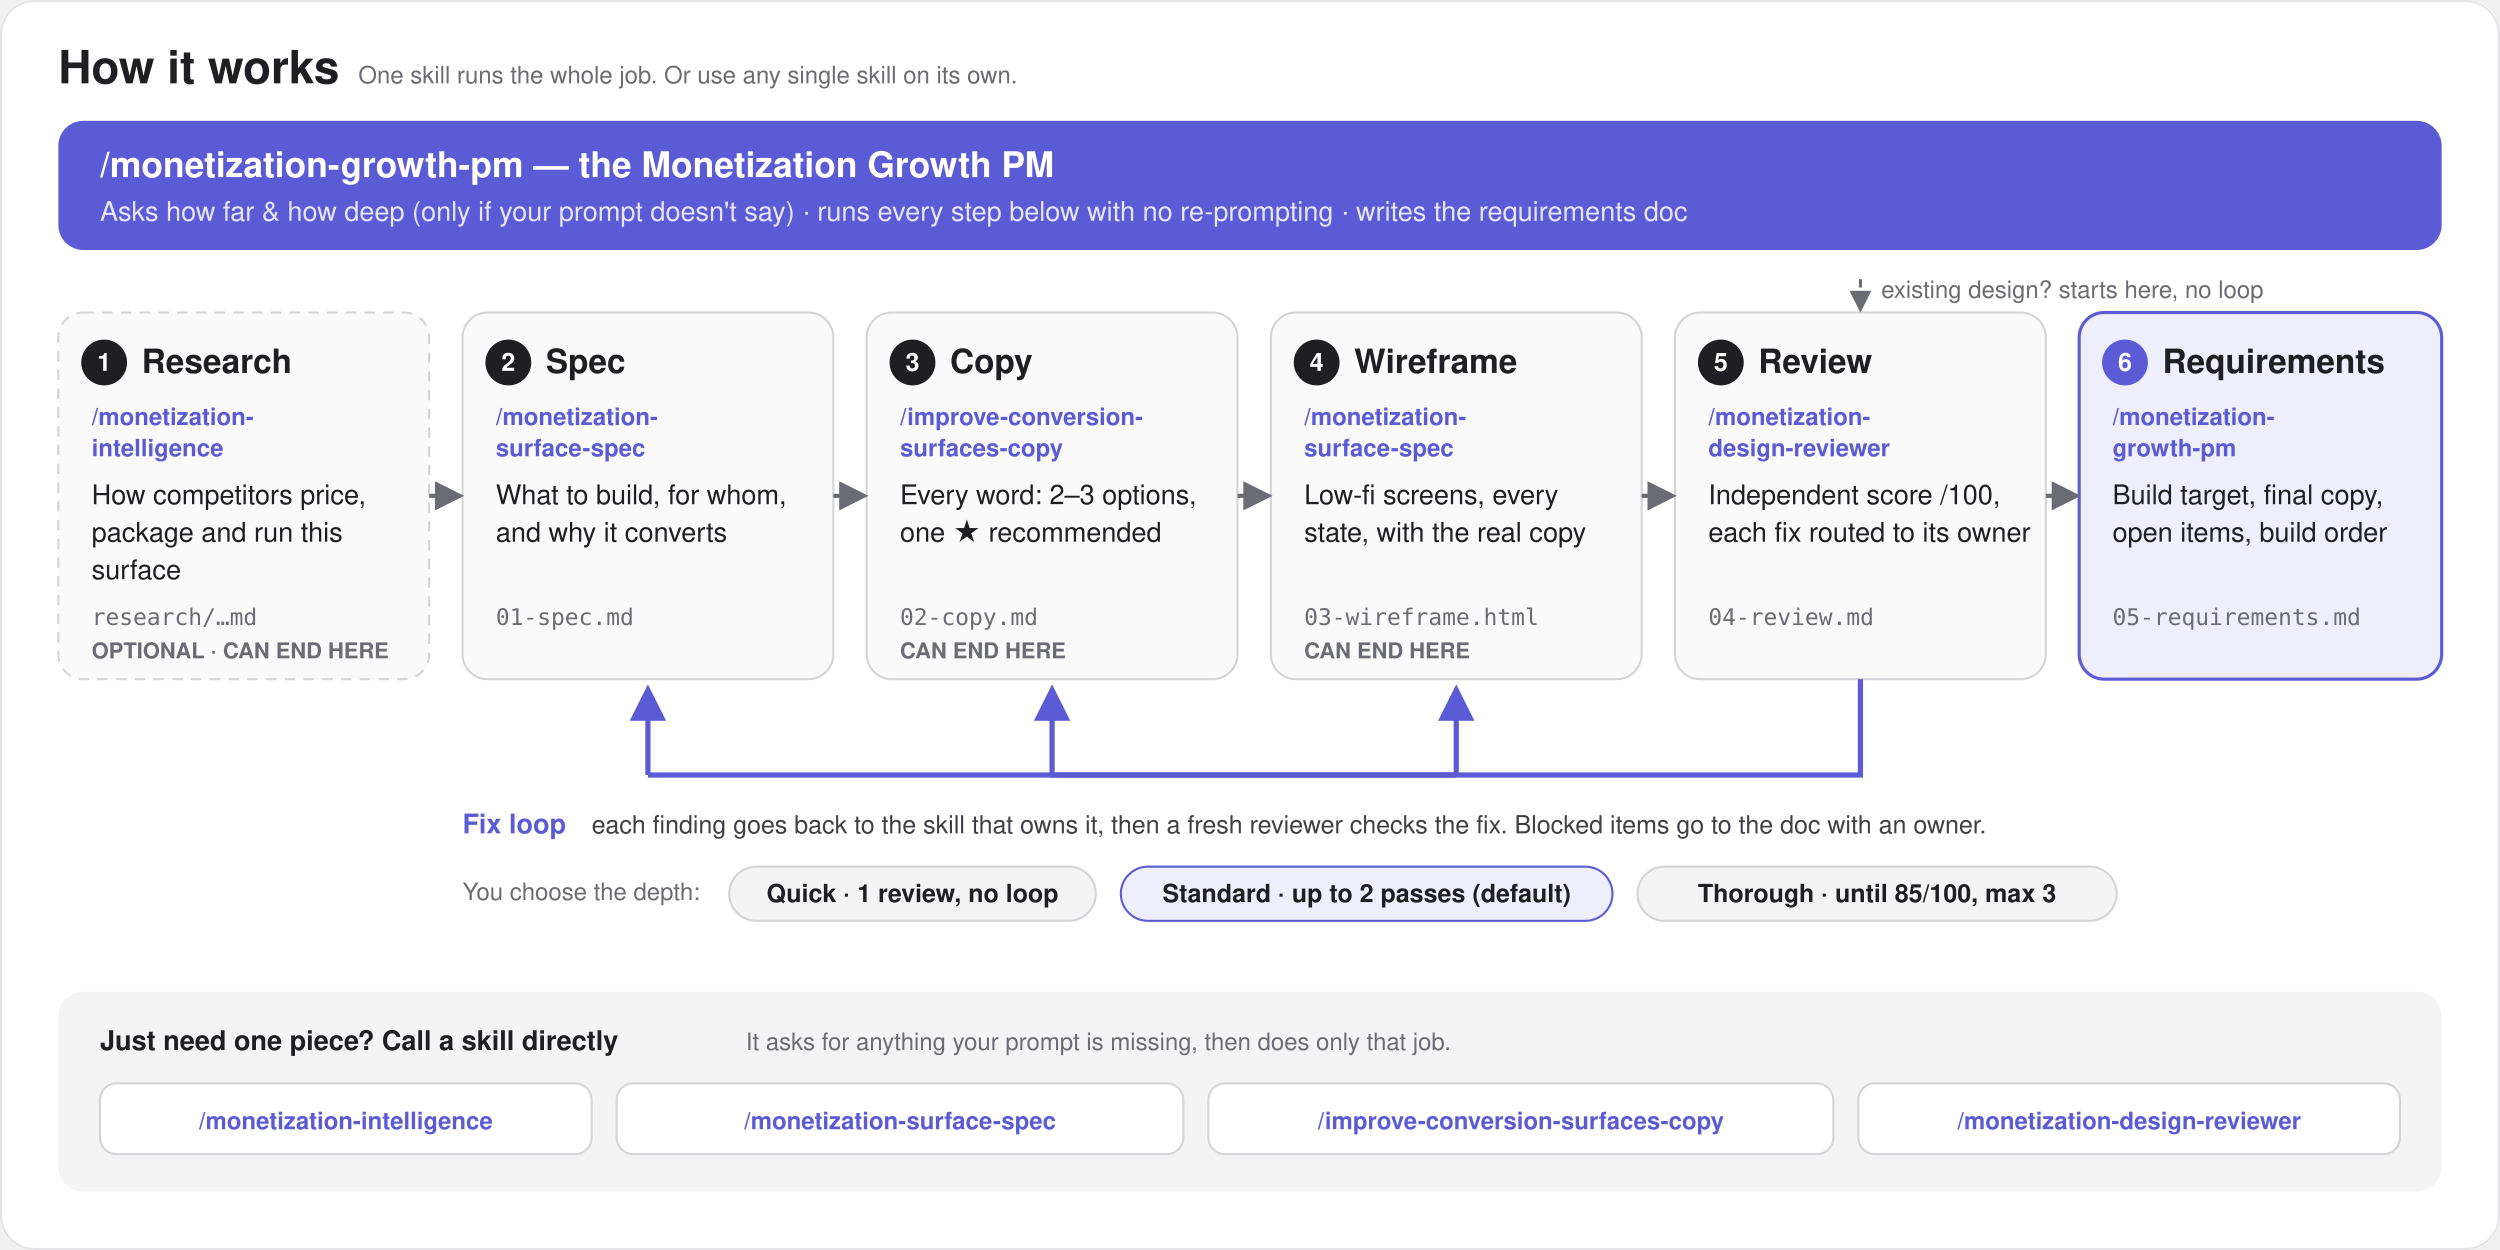
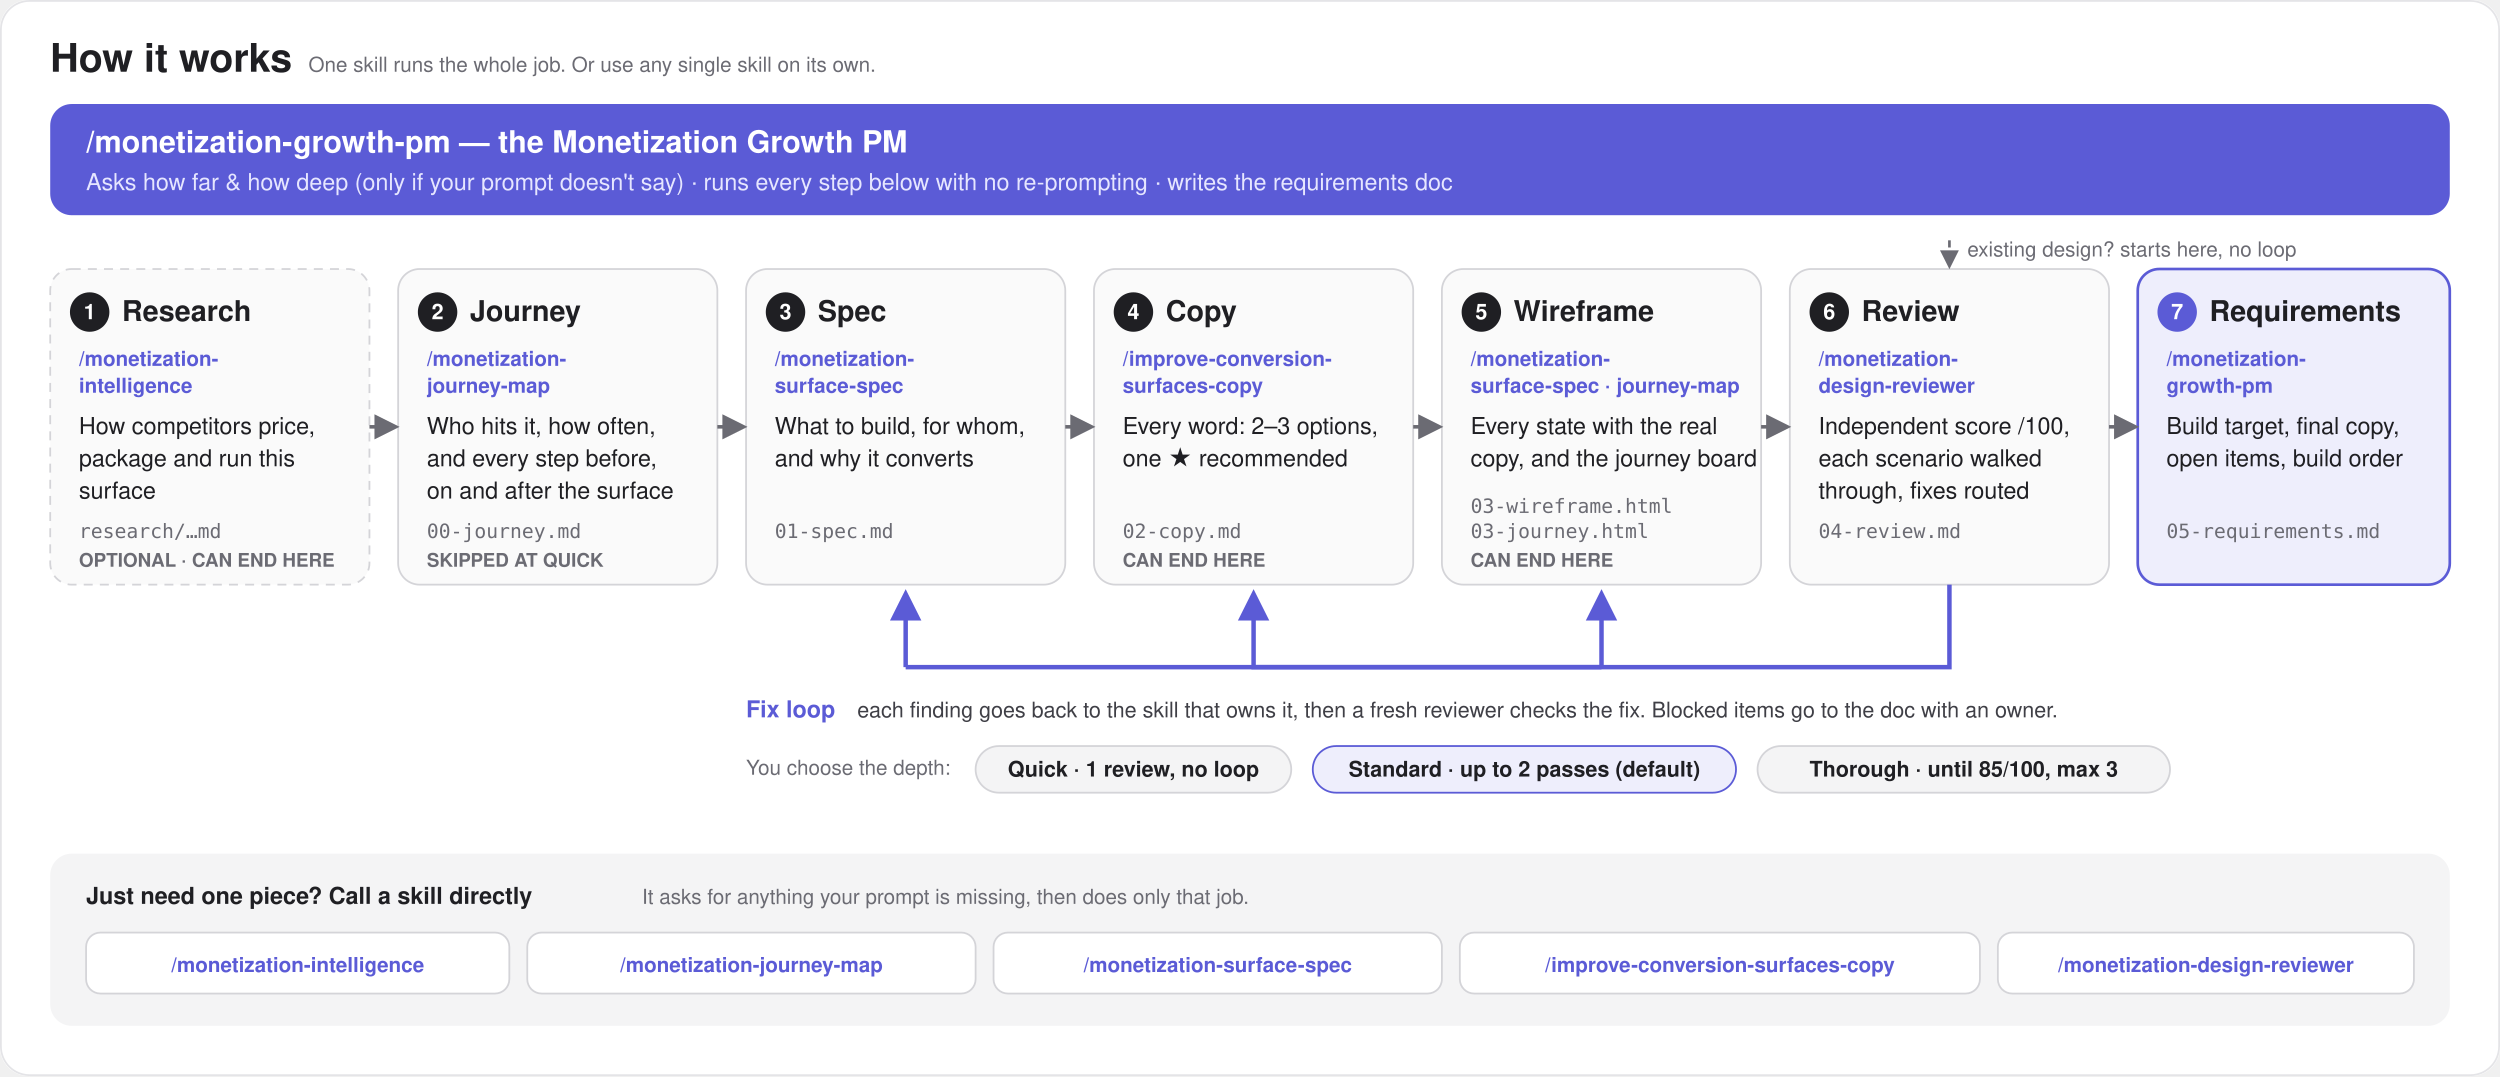
- <svg xmlns="http://www.w3.org/2000/svg" viewBox="0 0 1200 600" width="1200" height="600" role="img" aria-labelledby="t d">
+ <svg xmlns="http://www.w3.org/2000/svg" viewBox="0 0 1394 600" width="1394" height="600" role="img" aria-labelledby="t d">
  <defs>
    <marker id="arr" viewBox="0 0 10 10" refX="8" refY="5" markerWidth="7" markerHeight="7" orient="auto-start-reverse">
      <path d="M0,0 L10,5 L0,10 z" fill="#6b6b73" />
    </marker>
    <marker id="arrA" viewBox="0 0 10 10" refX="8" refY="5" markerWidth="7" markerHeight="7" orient="auto-start-reverse">
      <path d="M0,0 L10,5 L0,10 z" fill="#5b5bd6" />
    </marker>
    <style>
      text{font-family:-apple-system,BlinkMacSystemFont,"Segoe UI",Helvetica,Arial,sans-serif;fill:#1f1f23}
      .h1{font-size:22px;font-weight:700}
      .band{font-size:17px;font-weight:700;fill:#fff}
      .bandsub{font-size:13px;fill:#e6e6ff}
      .n{font-size:12px;font-weight:700;fill:#fff}
      .step{font-size:16px;font-weight:700}
      .skill{font-size:11.5px;fill:#5b5bd6;font-weight:600}
      .role{font-size:13px}
      .file{font-size:11px;fill:#6b6b73;font-family:ui-monospace,SFMono-Regular,Menlo,monospace}
      .tag{font-size:10.5px;font-weight:600;fill:#6b6b73}
      .loop{font-size:13px;font-weight:700;fill:#5b5bd6}
      .loopsub{font-size:12px;fill:#3f3f46}
      .pill{font-size:12px;font-weight:600}
      .strip{font-size:13px;font-weight:700}
      .note{font-size:11.5px;fill:#6b6b73}
    </style>
  </defs>
-   <rect x="0" y="0" width="1200" height="600" rx="16" fill="#ffffff" />
-   <rect x="0.5" y="0.5" width="1199" height="599" rx="16" fill="none" stroke="#e4e4e7" />
+   <rect x="0" y="0" width="1394" height="600" rx="16" fill="#ffffff" />
+   <rect x="0.5" y="0.5" width="1393" height="599" rx="16" fill="none" stroke="#e4e4e7" />
  <text x="28" y="40" class="h1">How it works</text>
  <text x="172" y="40" class="note">One skill runs the whole job. Or use any single skill on its own.</text>
-   <rect x="28" y="58" width="1144" height="62" rx="12" fill="#5b5bd6" />
+   <rect x="28" y="58" width="1338" height="62" rx="12" fill="#5b5bd6" />
  <text x="48" y="85" class="band">/monetization-growth-pm — the Monetization Growth PM</text>
  <text x="48" y="106" class="bandsub">Asks how far &amp; how deep (only if your prompt doesn't say) · runs every step below with no re-prompting · writes the requirements doc</text>
  <g>
    <rect x="28" y="150" width="178" height="176" rx="12" fill="#fafafa" stroke="#d4d4d8" stroke-dasharray="5 4" />
    <circle cx="50" cy="174" r="11" fill="#1f1f23" />
    <text x="50" y="178" class="n" text-anchor="middle">1</text>
    <text x="68" y="179" class="step">Research</text>
    <text x="44" y="204" class="skill">/monetization-</text>
    <text x="44" y="219" class="skill">intelligence</text>
    <text x="44" y="242" class="role">How competitors price,</text>
    <text x="44" y="260" class="role">package and run this</text>
    <text x="44" y="278" class="role">surface</text>
    <text x="44" y="300" class="file">research/…md</text>
    <text x="44" y="316" class="tag">OPTIONAL · CAN END HERE</text>
    <rect x="222" y="150" width="178" height="176" rx="12" fill="#fafafa" stroke="#d4d4d8" />
    <circle cx="244" cy="174" r="11" fill="#1f1f23" />
    <text x="244" y="178" class="n" text-anchor="middle">2</text>
-     <text x="262" y="179" class="step">Spec</text>
+     <text x="262" y="179" class="step">Journey</text>
    <text x="238" y="204" class="skill">/monetization-</text>
-     <text x="238" y="219" class="skill">surface-spec</text>
-     <text x="238" y="242" class="role">What to build, for whom,</text>
-     <text x="238" y="260" class="role">and why it converts</text>
-     <text x="238" y="300" class="file">01-spec.md</text>
+     <text x="238" y="219" class="skill">journey-map</text>
+     <text x="238" y="242" class="role">Who hits it, how often,</text>
+     <text x="238" y="260" class="role">and every step before,</text>
+     <text x="238" y="278" class="role">on and after the surface</text>
+     <text x="238" y="300" class="file">00-journey.md</text>
+     <text x="238" y="316" class="tag">SKIPPED AT QUICK</text>
    <rect x="416" y="150" width="178" height="176" rx="12" fill="#fafafa" stroke="#d4d4d8" />
    <circle cx="438" cy="174" r="11" fill="#1f1f23" />
    <text x="438" y="178" class="n" text-anchor="middle">3</text>
-     <text x="456" y="179" class="step">Copy</text>
-     <text x="432" y="204" class="skill">/improve-conversion-</text>
-     <text x="432" y="219" class="skill">surfaces-copy</text>
-     <text x="432" y="242" class="role">Every word: 2–3 options,</text>
-     <text x="432" y="260" class="role">one ★ recommended</text>
-     <text x="432" y="300" class="file">02-copy.md</text>
-     <text x="432" y="316" class="tag">CAN END HERE</text>
+     <text x="456" y="179" class="step">Spec</text>
+     <text x="432" y="204" class="skill">/monetization-</text>
+     <text x="432" y="219" class="skill">surface-spec</text>
+     <text x="432" y="242" class="role">What to build, for whom,</text>
+     <text x="432" y="260" class="role">and why it converts</text>
+     <text x="432" y="300" class="file">01-spec.md</text>
    <rect x="610" y="150" width="178" height="176" rx="12" fill="#fafafa" stroke="#d4d4d8" />
    <circle cx="632" cy="174" r="11" fill="#1f1f23" />
    <text x="632" y="178" class="n" text-anchor="middle">4</text>
-     <text x="650" y="179" class="step">Wireframe</text>
-     <text x="626" y="204" class="skill">/monetization-</text>
-     <text x="626" y="219" class="skill">surface-spec</text>
-     <text x="626" y="242" class="role">Low-fi screens, every</text>
-     <text x="626" y="260" class="role">state, with the real copy</text>
-     <text x="626" y="300" class="file">03-wireframe.html</text>
+     <text x="650" y="179" class="step">Copy</text>
+     <text x="626" y="204" class="skill">/improve-conversion-</text>
+     <text x="626" y="219" class="skill">surfaces-copy</text>
+     <text x="626" y="242" class="role">Every word: 2–3 options,</text>
+     <text x="626" y="260" class="role">one ★ recommended</text>
+     <text x="626" y="300" class="file">02-copy.md</text>
    <text x="626" y="316" class="tag">CAN END HERE</text>
    <rect x="804" y="150" width="178" height="176" rx="12" fill="#fafafa" stroke="#d4d4d8" />
    <circle cx="826" cy="174" r="11" fill="#1f1f23" />
    <text x="826" y="178" class="n" text-anchor="middle">5</text>
-     <text x="844" y="179" class="step">Review</text>
+     <text x="844" y="179" class="step">Wireframe</text>
    <text x="820" y="204" class="skill">/monetization-</text>
-     <text x="820" y="219" class="skill">design-reviewer</text>
-     <text x="820" y="242" class="role">Independent score /100,</text>
-     <text x="820" y="260" class="role">each fix routed to its owner</text>
-     <text x="820" y="300" class="file">04-review.md</text>
-     <rect x="998" y="150" width="174" height="176" rx="12" fill="#eeeefc" stroke="#5b5bd6" stroke-width="1.5" />
-     <circle cx="1020" cy="174" r="11" fill="#5b5bd6" />
+     <text x="820" y="219" class="skill">surface-spec · journey-map</text>
+     <text x="820" y="242" class="role">Every state with the real</text>
+     <text x="820" y="260" class="role">copy, and the journey board</text>
+     <text x="820" y="286" class="file">03-wireframe.html</text>
+     <text x="820" y="300" class="file">03-journey.html</text>
+     <text x="820" y="316" class="tag">CAN END HERE</text>
+     <rect x="998" y="150" width="178" height="176" rx="12" fill="#fafafa" stroke="#d4d4d8" />
+     <circle cx="1020" cy="174" r="11" fill="#1f1f23" />
    <text x="1020" y="178" class="n" text-anchor="middle">6</text>
-     <text x="1038" y="179" class="step">Requirements</text>
+     <text x="1038" y="179" class="step">Review</text>
    <text x="1014" y="204" class="skill">/monetization-</text>
-     <text x="1014" y="219" class="skill">growth-pm</text>
-     <text x="1014" y="242" class="role">Build target, final copy,</text>
-     <text x="1014" y="260" class="role">open items, build order</text>
-     <text x="1014" y="300" class="file">05-requirements.md</text>
+     <text x="1014" y="219" class="skill">design-reviewer</text>
+     <text x="1014" y="242" class="role">Independent score /100,</text>
+     <text x="1014" y="260" class="role">each scenario walked</text>
+     <text x="1014" y="278" class="role">through, fixes routed</text>
+     <text x="1014" y="300" class="file">04-review.md</text>
+     <rect x="1192" y="150" width="174" height="176" rx="12" fill="#eeeefc" stroke="#5b5bd6" stroke-width="1.5" />
+     <circle cx="1214" cy="174" r="11" fill="#5b5bd6" />
+     <text x="1214" y="178" class="n" text-anchor="middle">7</text>
+     <text x="1232" y="179" class="step">Requirements</text>
+     <text x="1208" y="204" class="skill">/monetization-</text>
+     <text x="1208" y="219" class="skill">growth-pm</text>
+     <text x="1208" y="242" class="role">Build target, final copy,</text>
+     <text x="1208" y="260" class="role">open items, build order</text>
+     <text x="1208" y="300" class="file">05-requirements.md</text>
  </g>
  <path d="M206,238 L220,238" stroke="#6b6b73" stroke-width="2" marker-end="url(#arr)" />
  <path d="M400,238 L414,238" stroke="#6b6b73" stroke-width="2" marker-end="url(#arr)" />
  <path d="M594,238 L608,238" stroke="#6b6b73" stroke-width="2" marker-end="url(#arr)" />
  <path d="M788,238 L802,238" stroke="#6b6b73" stroke-width="2" marker-end="url(#arr)" />
  <path d="M982,238 L996,238" stroke="#6b6b73" stroke-width="2" marker-end="url(#arr)" />
-   <path d="M893,134 L893,148" stroke="#6b6b73" stroke-width="1.5" stroke-dasharray="4 3" marker-end="url(#arr)" />
-   <text x="903" y="143" class="note">existing design? starts here, no loop</text>
-   <path d="M893,326 L893,372 L505,372 L505,332" fill="none" stroke="#5b5bd6" stroke-width="2.5" marker-end="url(#arrA)" />
-   <path d="M311,372 L699,372" fill="none" stroke="#5b5bd6" stroke-width="2.5" />
-   <path d="M311,372 L311,332" fill="none" stroke="#5b5bd6" stroke-width="2.5" marker-end="url(#arrA)" />
-   <path d="M699,372 L699,332" fill="none" stroke="#5b5bd6" stroke-width="2.5" marker-end="url(#arrA)" />
-   <text x="222" y="400" class="loop">Fix loop</text>
-   <text x="284" y="400" class="loopsub">each finding goes back to the skill that owns it, then a fresh reviewer checks the fix. Blocked items go to the doc with an owner.</text>
-   <text x="222" y="432" class="note">You choose the depth:</text>
-   <rect x="350" y="416" width="176" height="26" rx="13" fill="#f4f4f5" stroke="#d4d4d8" />
-   <text x="438" y="433" class="pill" text-anchor="middle">Quick · 1 review, no loop</text>
-   <rect x="538" y="416" width="236" height="26" rx="13" fill="#eeeefc" stroke="#5b5bd6" />
-   <text x="656" y="433" class="pill" text-anchor="middle">Standard · up to 2 passes (default)</text>
-   <rect x="786" y="416" width="230" height="26" rx="13" fill="#f4f4f5" stroke="#d4d4d8" />
-   <text x="901" y="433" class="pill" text-anchor="middle">Thorough · until 85/100, max 3</text>
-   <rect x="28" y="476" width="1144" height="96" rx="12" fill="#f4f4f5" />
+   <path d="M1176,238 L1190,238" stroke="#6b6b73" stroke-width="2" marker-end="url(#arr)" />
+   <path d="M1087,134 L1087,148" stroke="#6b6b73" stroke-width="1.5" stroke-dasharray="4 3" marker-end="url(#arr)" />
+   <text x="1097" y="143" class="note">existing design? starts here, no loop</text>
+   <path d="M1087,326 L1087,372 L699,372 L699,332" fill="none" stroke="#5b5bd6" stroke-width="2.5" marker-end="url(#arrA)" />
+   <path d="M505,372 L893,372" fill="none" stroke="#5b5bd6" stroke-width="2.5" />
+   <path d="M505,372 L505,332" fill="none" stroke="#5b5bd6" stroke-width="2.5" marker-end="url(#arrA)" />
+   <path d="M893,372 L893,332" fill="none" stroke="#5b5bd6" stroke-width="2.5" marker-end="url(#arrA)" />
+   <text x="416" y="400" class="loop">Fix loop</text>
+   <text x="478" y="400" class="loopsub">each finding goes back to the skill that owns it, then a fresh reviewer checks the fix. Blocked items go to the doc with an owner.</text>
+   <text x="416" y="432" class="note">You choose the depth:</text>
+   <rect x="544" y="416" width="176" height="26" rx="13" fill="#f4f4f5" stroke="#d4d4d8" />
+   <text x="632" y="433" class="pill" text-anchor="middle">Quick · 1 review, no loop</text>
+   <rect x="732" y="416" width="236" height="26" rx="13" fill="#eeeefc" stroke="#5b5bd6" />
+   <text x="850" y="433" class="pill" text-anchor="middle">Standard · up to 2 passes (default)</text>
+   <rect x="980" y="416" width="230" height="26" rx="13" fill="#f4f4f5" stroke="#d4d4d8" />
+   <text x="1095" y="433" class="pill" text-anchor="middle">Thorough · until 85/100, max 3</text>
+   <rect x="28" y="476" width="1338" height="96" rx="12" fill="#f4f4f5" />
  <text x="48" y="504" class="strip">Just need one piece? Call a skill directly</text>
  <text x="358" y="504" class="note">It asks for anything your prompt is missing, then does only that job.</text>
  <rect x="48" y="520" width="236" height="34" rx="8" fill="#fff" stroke="#d4d4d8" />
  <text x="166" y="542" class="skill" text-anchor="middle">/monetization-intelligence</text>
-   <rect x="296" y="520" width="272" height="34" rx="8" fill="#fff" stroke="#d4d4d8" />
-   <text x="432" y="542" class="skill" text-anchor="middle">/monetization-surface-spec</text>
-   <rect x="580" y="520" width="300" height="34" rx="8" fill="#fff" stroke="#d4d4d8" />
-   <text x="730" y="542" class="skill" text-anchor="middle">/improve-conversion-surfaces-copy</text>
-   <rect x="892" y="520" width="260" height="34" rx="8" fill="#fff" stroke="#d4d4d8" />
-   <text x="1022" y="542" class="skill" text-anchor="middle">/monetization-design-reviewer</text>
+   <rect x="294" y="520" width="250" height="34" rx="8" fill="#fff" stroke="#d4d4d8" />
+   <text x="419" y="542" class="skill" text-anchor="middle">/monetization-journey-map</text>
+   <rect x="554" y="520" width="250" height="34" rx="8" fill="#fff" stroke="#d4d4d8" />
+   <text x="679" y="542" class="skill" text-anchor="middle">/monetization-surface-spec</text>
+   <rect x="814" y="520" width="290" height="34" rx="8" fill="#fff" stroke="#d4d4d8" />
+   <text x="959" y="542" class="skill" text-anchor="middle">/improve-conversion-surfaces-copy</text>
+   <rect x="1114" y="520" width="232" height="34" rx="8" fill="#fff" stroke="#d4d4d8" />
+   <text x="1230" y="542" class="skill" text-anchor="middle">/monetization-design-reviewer</text>
</svg>
